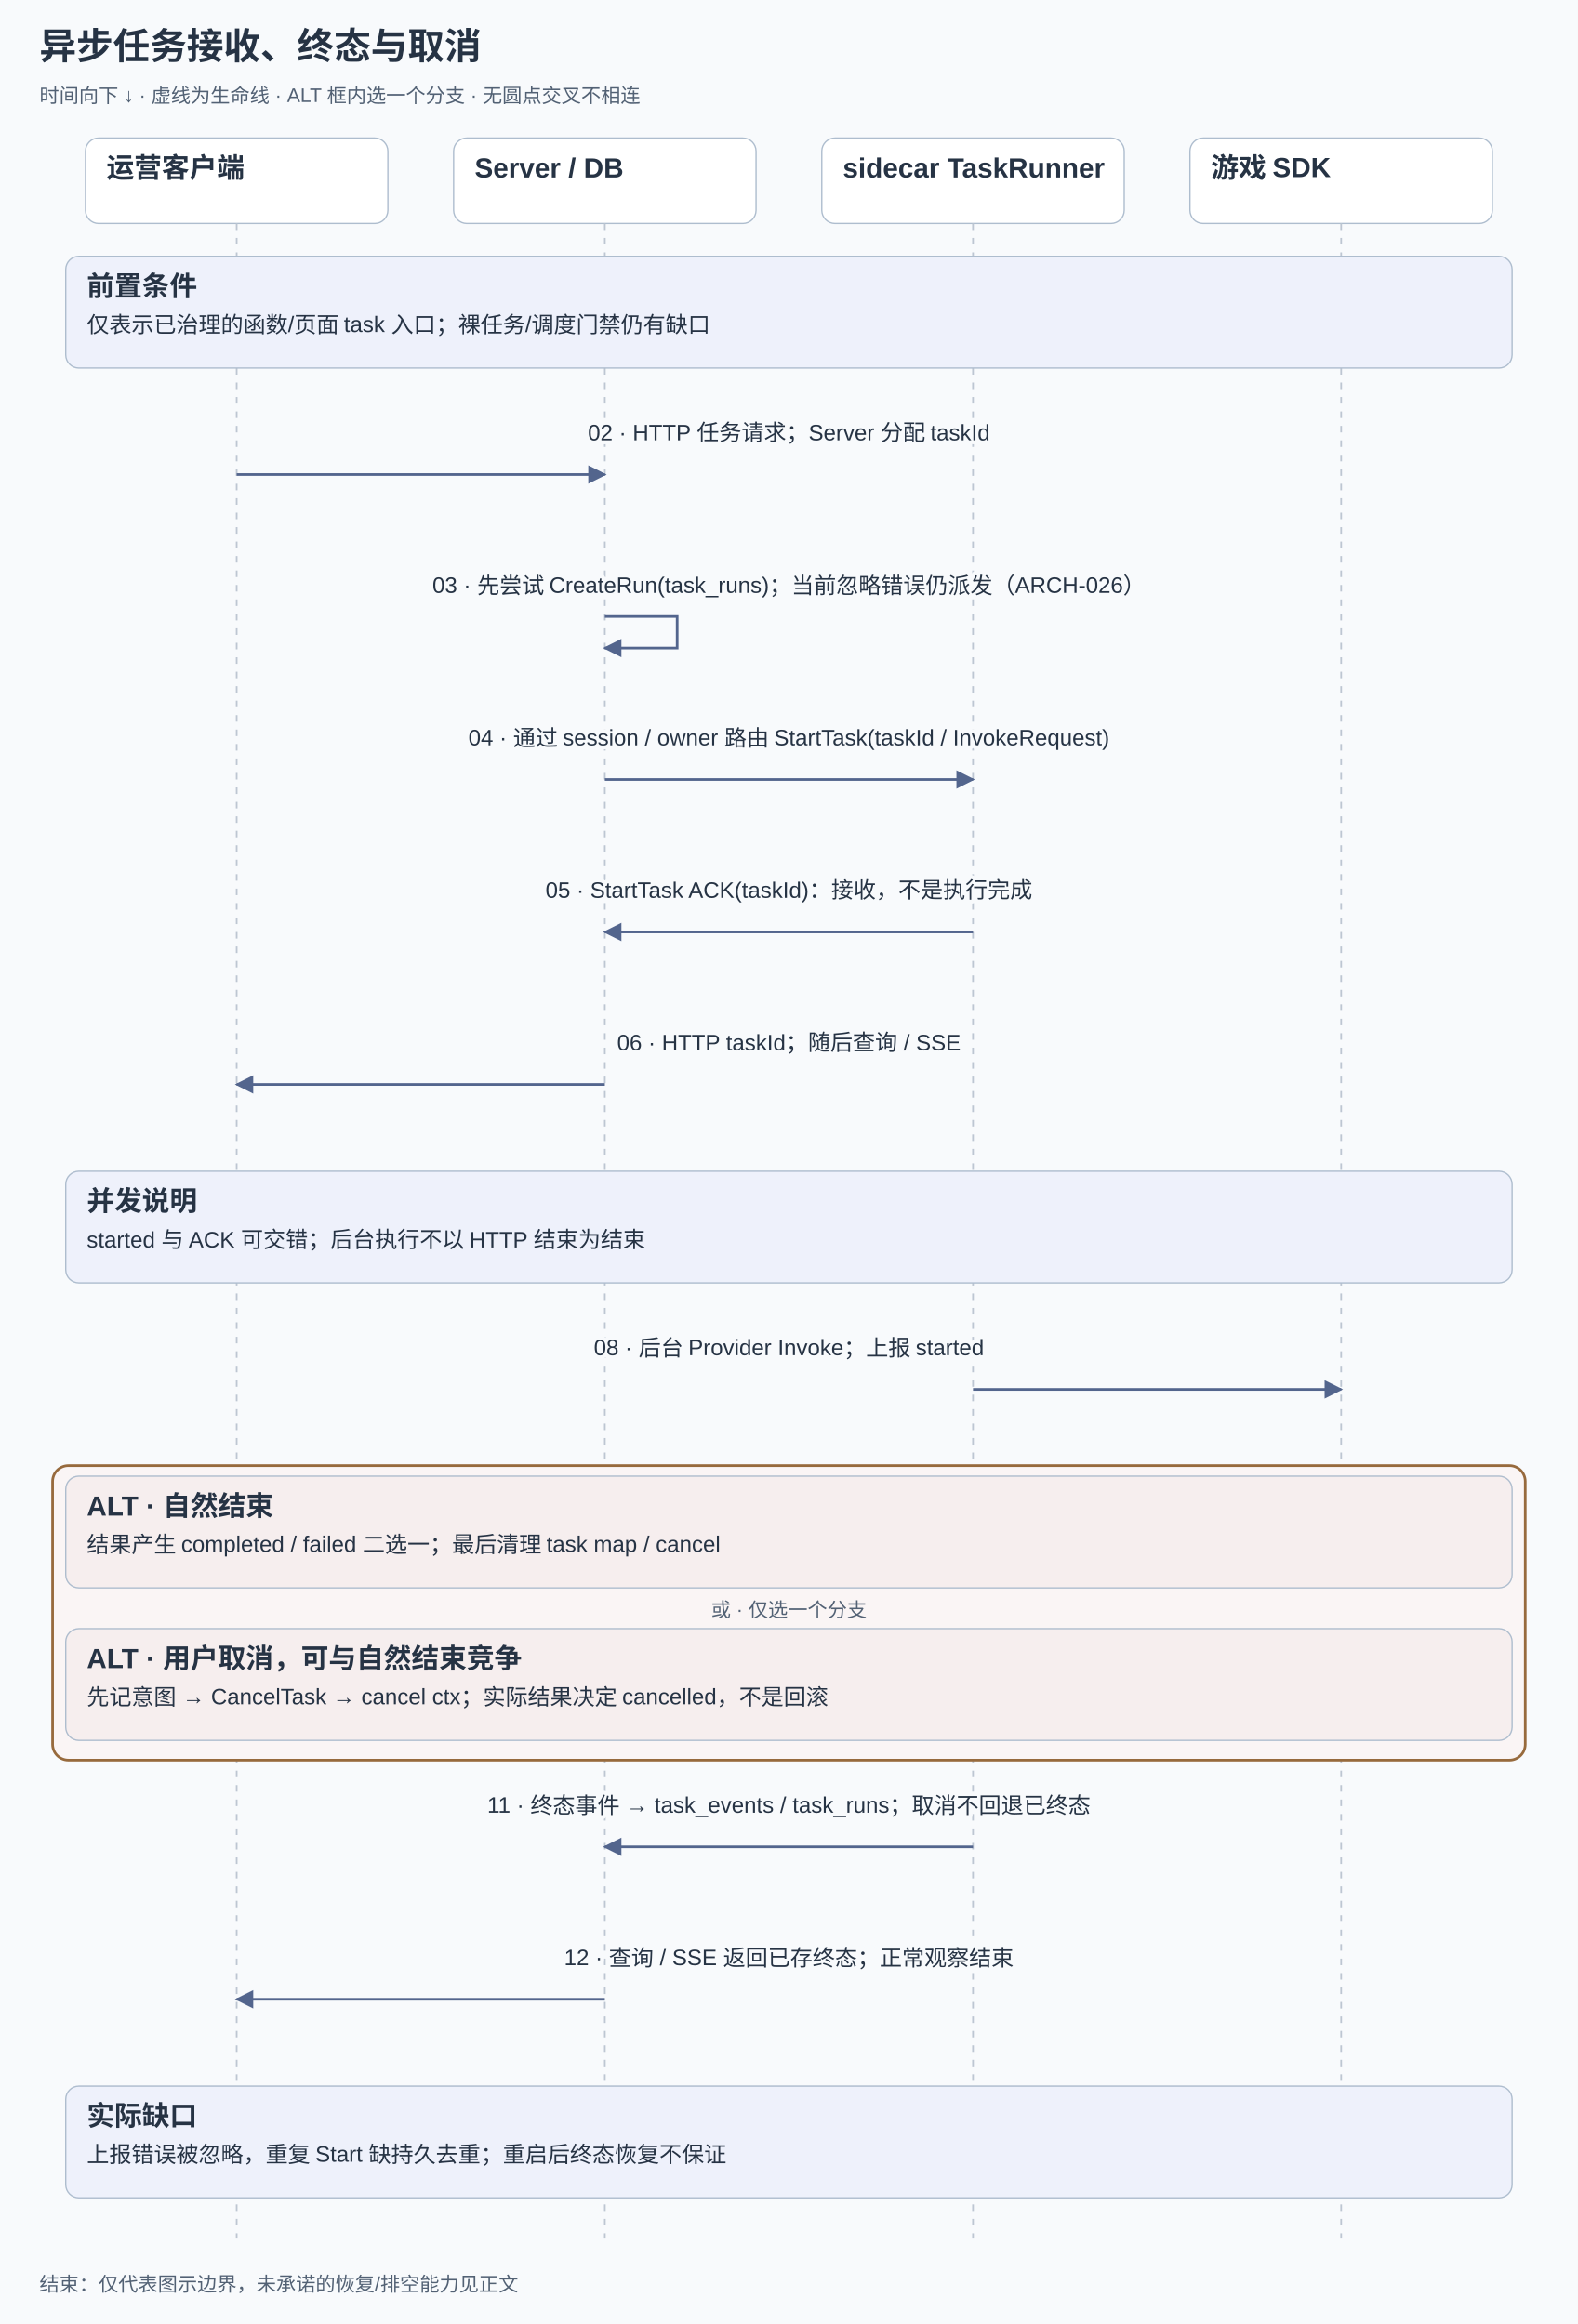
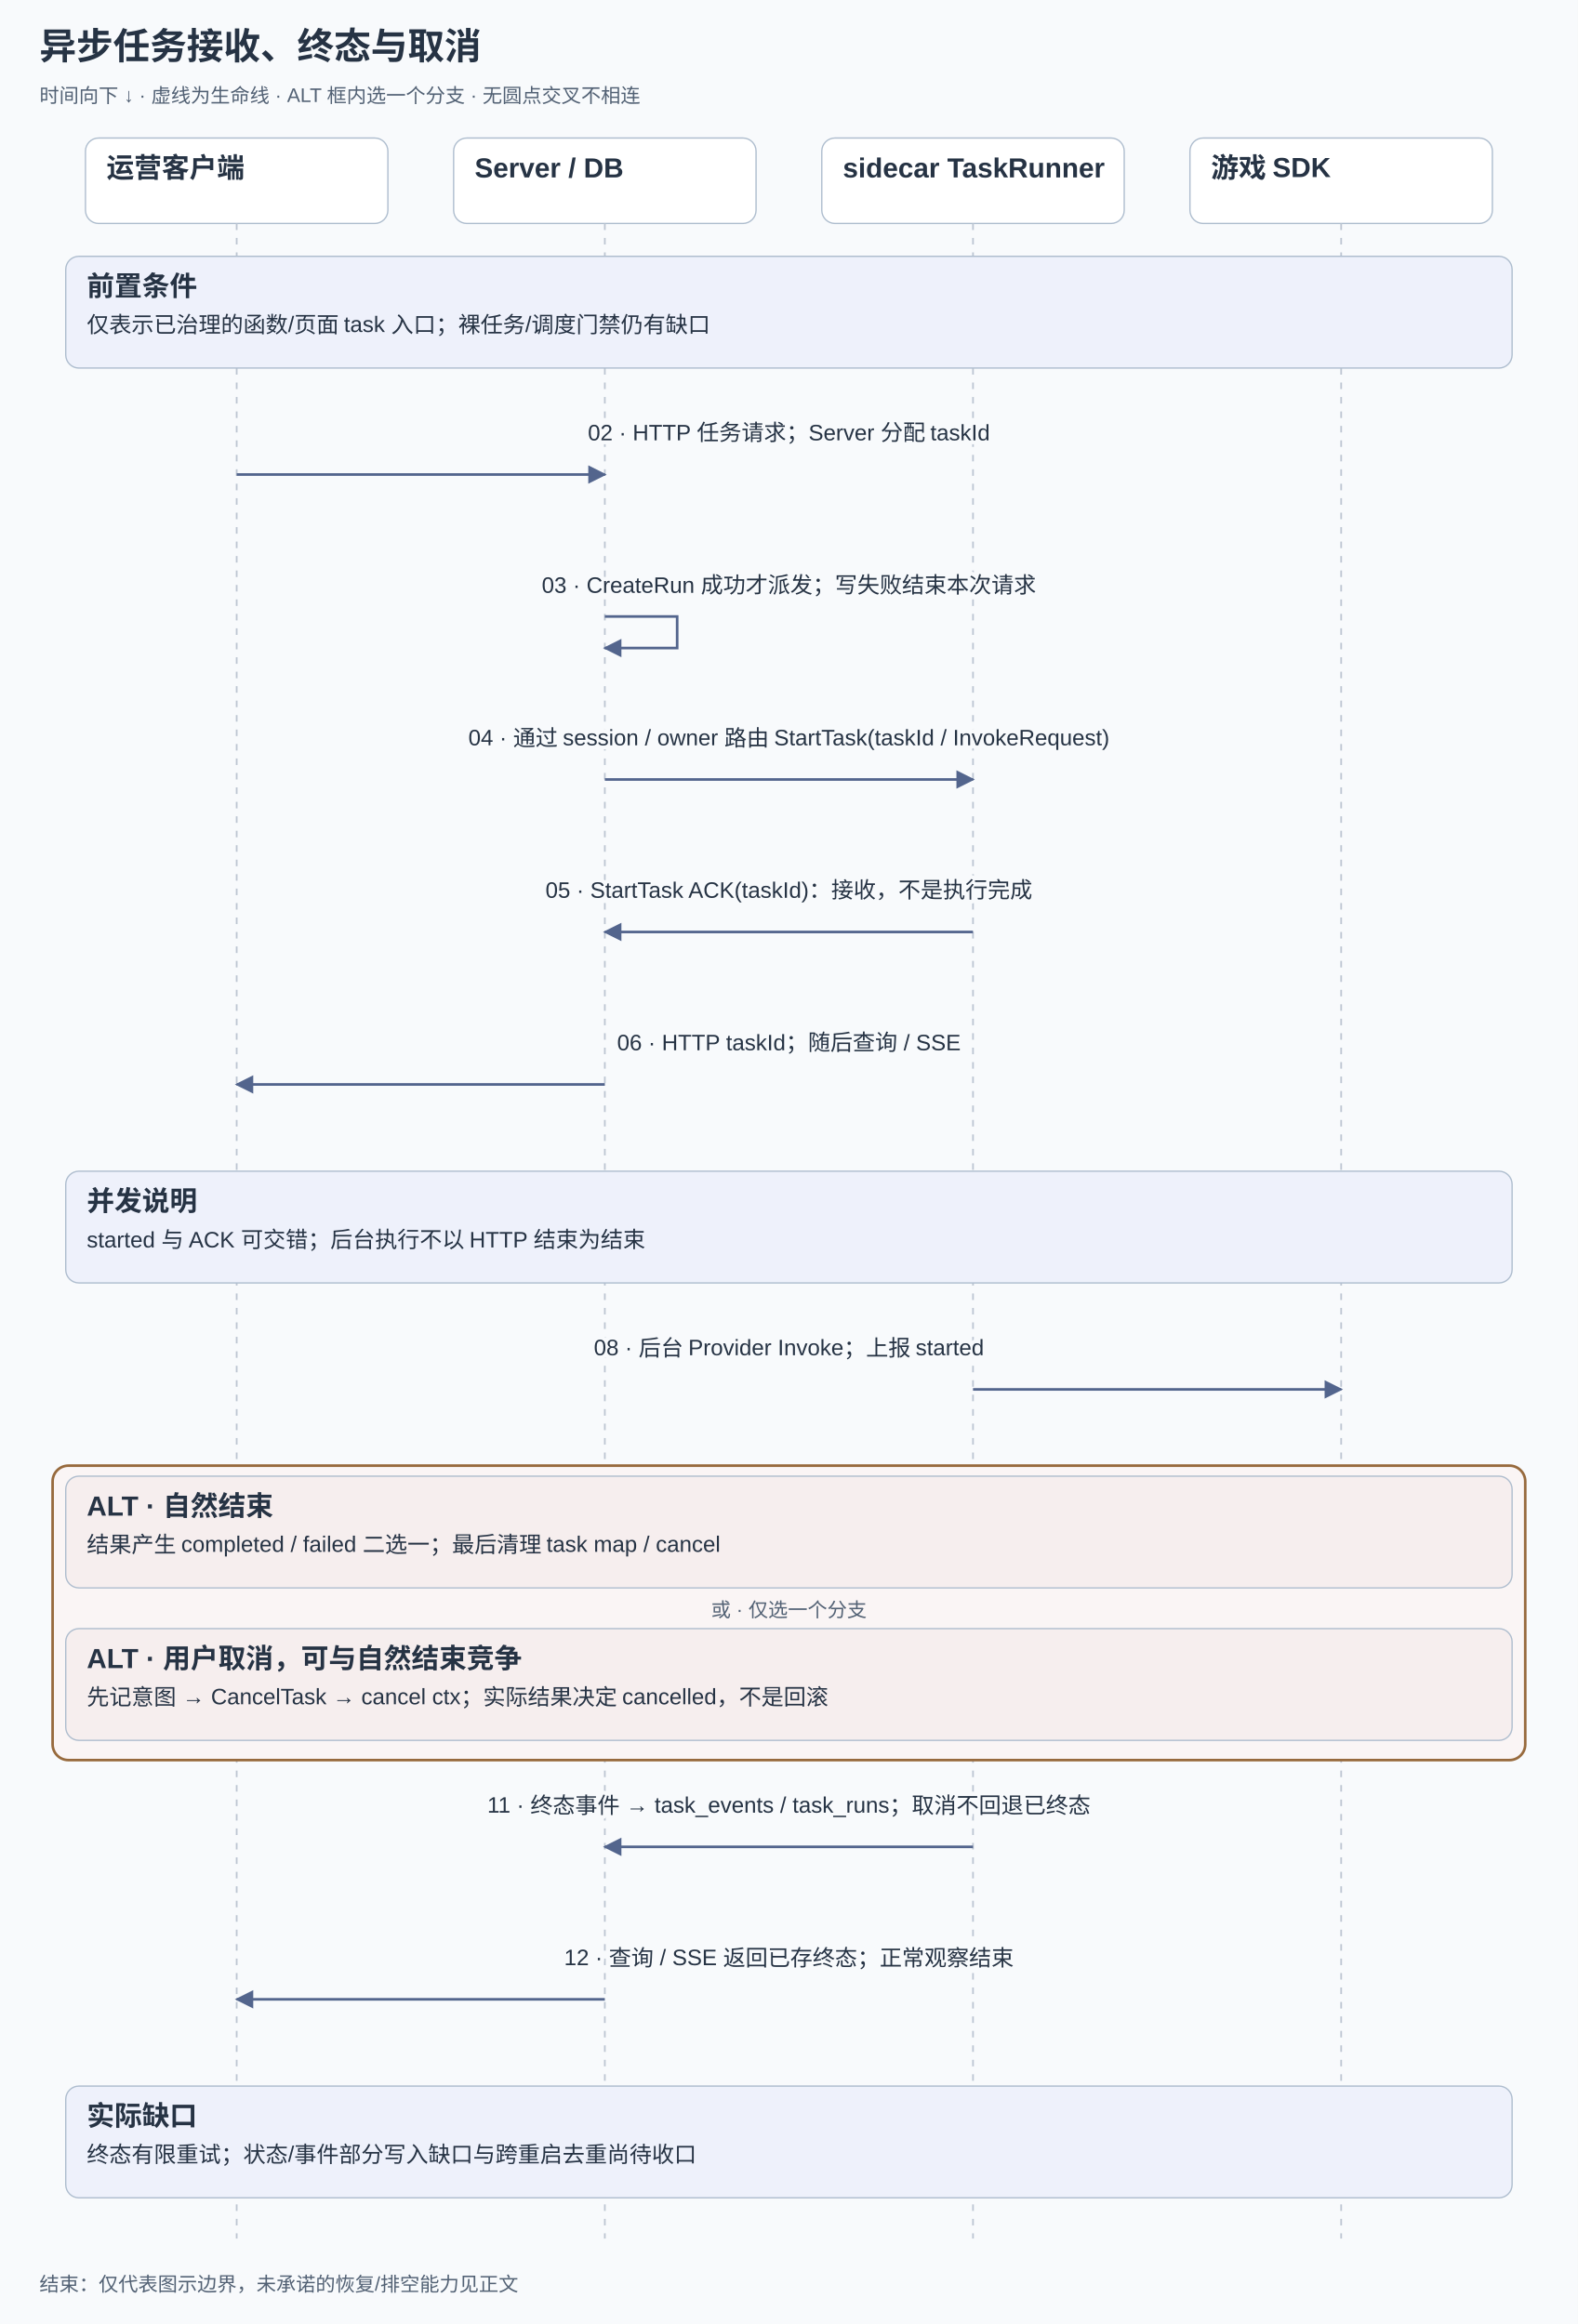
<svg xmlns="http://www.w3.org/2000/svg" width="1200" height="1768" viewBox="0 0 1200 1768" role="img" aria-labelledby="title desc">
  <defs>
    <marker id="control" viewBox="0 0 10 10" refX="9" refY="5" markerWidth="7" markerHeight="7" orient="auto-start-reverse">
      <path d="M0 0L10 5L0 10Z" fill="#53658d" />
    </marker>
    <marker id="data" viewBox="0 0 10 10" refX="9" refY="5" markerWidth="7" markerHeight="7" orient="auto-start-reverse">
      <path d="M0 0L10 5L0 10Z" fill="#237b72" />
    </marker>
    <marker id="external" viewBox="0 0 10 10" refX="9" refY="5" markerWidth="7" markerHeight="7" orient="auto-start-reverse">
      <path d="M0 0L10 5L0 10Z" fill="#976a3d" />
    </marker>
  </defs>
  <style>text{font:17px Arial,'Noto Sans CJK SC','Microsoft YaHei',sans-serif;fill:#263344}.title{font-size:28px;font-weight:700}.head{font-size:21px;font-weight:700}.small{font-size:15px;fill:#526174}.edge{stroke-width:2;fill:none}.control{stroke:#53658d}.data{stroke:#237b72}.external{stroke:#976a3d}.optional{stroke-dasharray:7 5}.life{stroke:#bdc6d2;stroke-width:1.3;stroke-dasharray:5 6}.message{paint-order:stroke;stroke:#f8fafc;stroke-width:6px;stroke-linejoin:round}</style>
  <rect width="1200" height="1768" fill="#f8fafc" />
  <text x="30" y="45" class="title" text-anchor="start">异步任务接收、终态与取消</text>
  <text x="30" y="78" class="small" text-anchor="start">时间向下 ↓ · 虚线为生命线 · ALT 框内选一个分支 · 无圆点交叉不相连</text>
  <g data-node="运营客户端">
    <rect x="65" y="105" width="230" height="65" rx="10" fill="#fff" stroke="#aebdce" />
    <text x="81" y="135" class="head" text-anchor="start">运营客户端</text>
  </g>
  <path d="M180 170 V1703" class="life" />
  <g data-node="Server / DB">
    <rect x="345" y="105" width="230" height="65" rx="10" fill="#fff" stroke="#aebdce" />
    <text x="361" y="135" class="head" text-anchor="start">Server / DB</text>
  </g>
  <path d="M460 170 V1703" class="life" />
  <g data-node="sidecar TaskRunner">
    <rect x="625" y="105" width="230" height="65" rx="10" fill="#fff" stroke="#aebdce" />
    <text x="641" y="135" class="head" text-anchor="start">sidecar TaskRunner</text>
  </g>
  <path d="M740 170 V1703" class="life" />
  <g data-node="游戏 SDK">
    <rect x="905" y="105" width="230" height="65" rx="10" fill="#fff" stroke="#aebdce" />
    <text x="921" y="135" class="head" text-anchor="start">游戏 SDK</text>
  </g>
  <path d="M1020 170 V1703" class="life" />
  <g data-node="前置条件">
    <rect x="50" y="195" width="1100" height="85" rx="10" fill="#eef1fb" stroke="#aebdce" />
    <text x="66" y="225" class="head" text-anchor="start">前置条件</text>
    <text x="66" y="253" class="" text-anchor="start">仅表示已治理的函数/页面 task 入口；裸任务/调度门禁仍有缺口</text>
  </g>
  <text x="600" y="335" class="message" text-anchor="middle">02 · HTTP 任务请求；Server 分配 taskId</text>
  <path d="M180 361 H460" class="edge control" marker-end="url(#control)" />
-   <text x="600" y="451" class="message" text-anchor="middle">03 · 先尝试 CreateRun(task_runs)；当前忽略错误仍派发（ARCH-026）</text>
+   <text x="600" y="451" class="message" text-anchor="middle">03 · CreateRun 成功才派发；写失败结束本次请求</text>
  <path d="M460 469 h55 v24 h-55" class="edge control" marker-end="url(#control)" />
  <text x="600" y="567" class="message" text-anchor="middle">04 · 通过 session / owner 路由 StartTask(taskId / InvokeRequest)</text>
  <path d="M460 593 H740" class="edge control" marker-end="url(#control)" />
  <text x="600" y="683" class="message" text-anchor="middle">05 · StartTask ACK(taskId)：接收，不是执行完成</text>
  <path d="M740 709 H460" class="edge control" marker-end="url(#control)" />
  <text x="600" y="799" class="message" text-anchor="middle">06 · HTTP taskId；随后查询 / SSE</text>
  <path d="M460 825 H180" class="edge control" marker-end="url(#control)" />
  <g data-node="并发说明">
    <rect x="50" y="891" width="1100" height="85" rx="10" fill="#eef1fb" stroke="#aebdce" />
    <text x="66" y="921" class="head" text-anchor="start">并发说明</text>
    <text x="66" y="949" class="" text-anchor="start">started 与 ACK 可交错；后台执行不以 HTTP 结束为结束</text>
  </g>
  <text x="600" y="1031" class="message" text-anchor="middle">08 · 后台 Provider Invoke；上报 started</text>
  <path d="M740 1057 H1020" class="edge control" marker-end="url(#control)" />
  <rect x="40" y="1115" width="1120" height="224" rx="12" fill="#faf5f5" stroke="#976a3d" stroke-width="2" />
  <text x="600" y="1230" class="small" text-anchor="middle">或 · 仅选一个分支</text>
  <g data-node="ALT · 自然结束">
    <rect x="50" y="1123" width="1100" height="85" rx="10" fill="#f6eeee" stroke="#aebdce" />
    <text x="66" y="1153" class="head" text-anchor="start">ALT · 自然结束</text>
    <text x="66" y="1181" class="" text-anchor="start">结果产生 completed / failed 二选一；最后清理 task map / cancel</text>
  </g>
  <g data-node="ALT · 用户取消，可与自然结束竞争">
    <rect x="50" y="1239" width="1100" height="85" rx="10" fill="#f6eeee" stroke="#aebdce" />
    <text x="66" y="1269" class="head" text-anchor="start">ALT · 用户取消，可与自然结束竞争</text>
    <text x="66" y="1297" class="" text-anchor="start">先记意图 → CancelTask → cancel ctx；实际结果决定 cancelled，不是回滚</text>
  </g>
  <text x="600" y="1379" class="message" text-anchor="middle">11 · 终态事件 → task_events / task_runs；取消不回退已终态</text>
  <path d="M740 1405 H460" class="edge control" marker-end="url(#control)" />
  <text x="600" y="1495" class="message" text-anchor="middle">12 · 查询 / SSE 返回已存终态；正常观察结束</text>
  <path d="M460 1521 H180" class="edge control" marker-end="url(#control)" />
  <g data-node="实际缺口">
    <rect x="50" y="1587" width="1100" height="85" rx="10" fill="#eef1fb" stroke="#aebdce" />
    <text x="66" y="1617" class="head" text-anchor="start">实际缺口</text>
-     <text x="66" y="1645" class="" text-anchor="start">上报错误被忽略，重复 Start 缺持久去重；重启后终态恢复不保证</text>
+     <text x="66" y="1645" class="" text-anchor="start">终态有限重试；状态/事件部分写入缺口与跨重启去重尚待收口</text>
  </g>
  <text x="30" y="1743" class="small" text-anchor="start">结束：仅代表图示边界，未承诺的恢复/排空能力见正文</text>
</svg>
